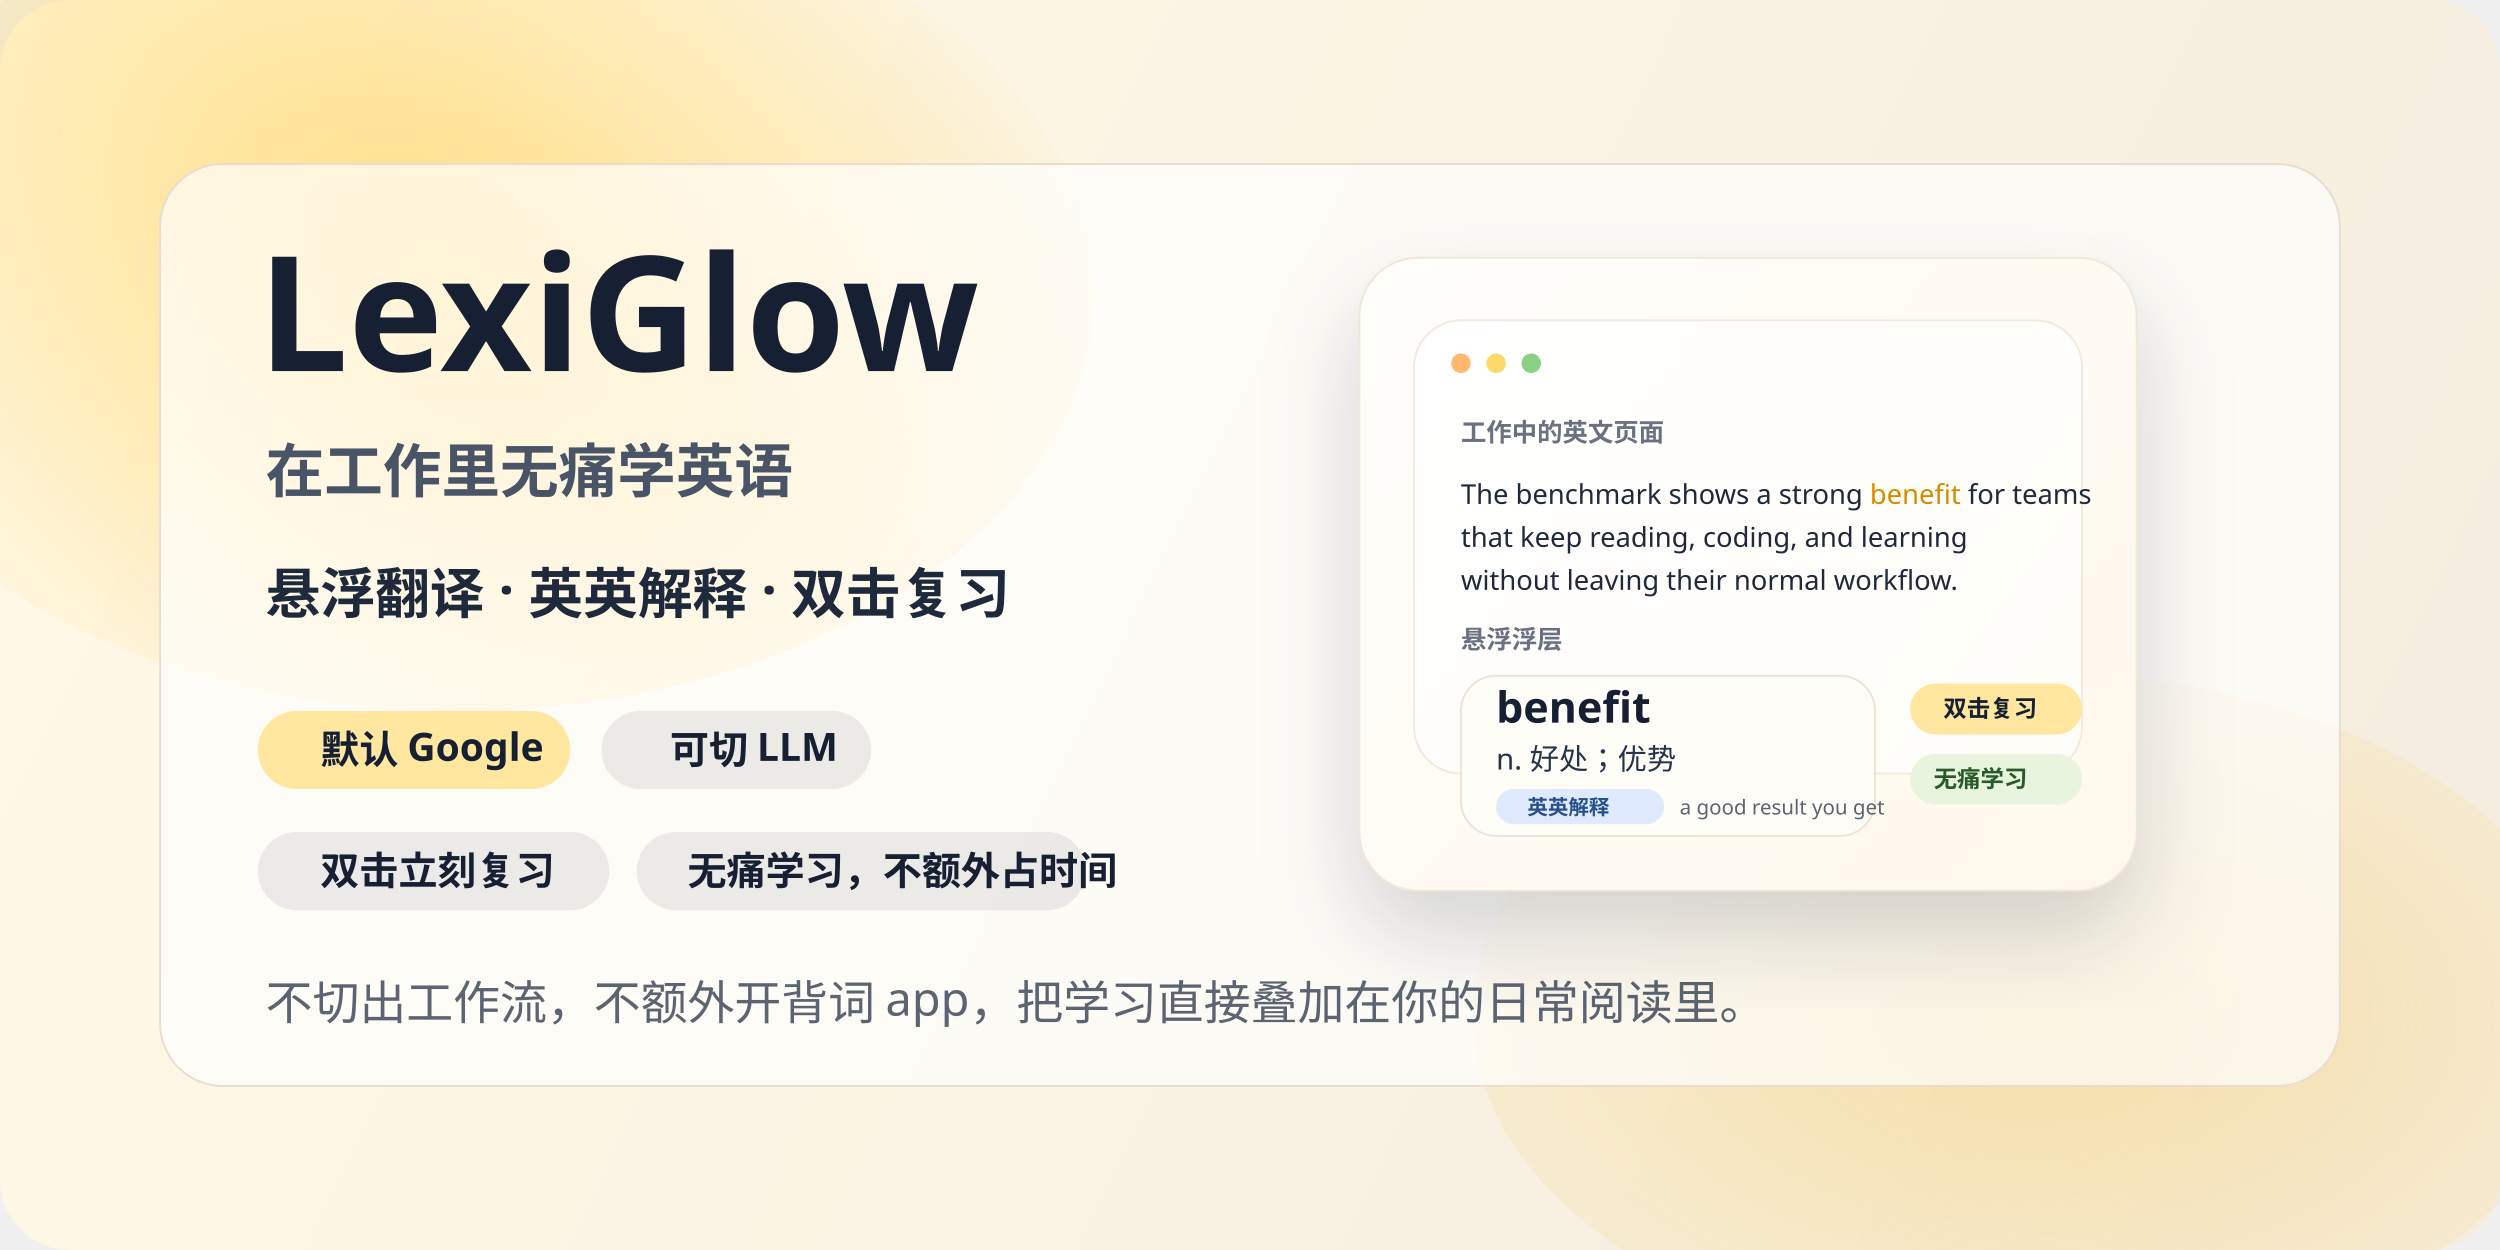
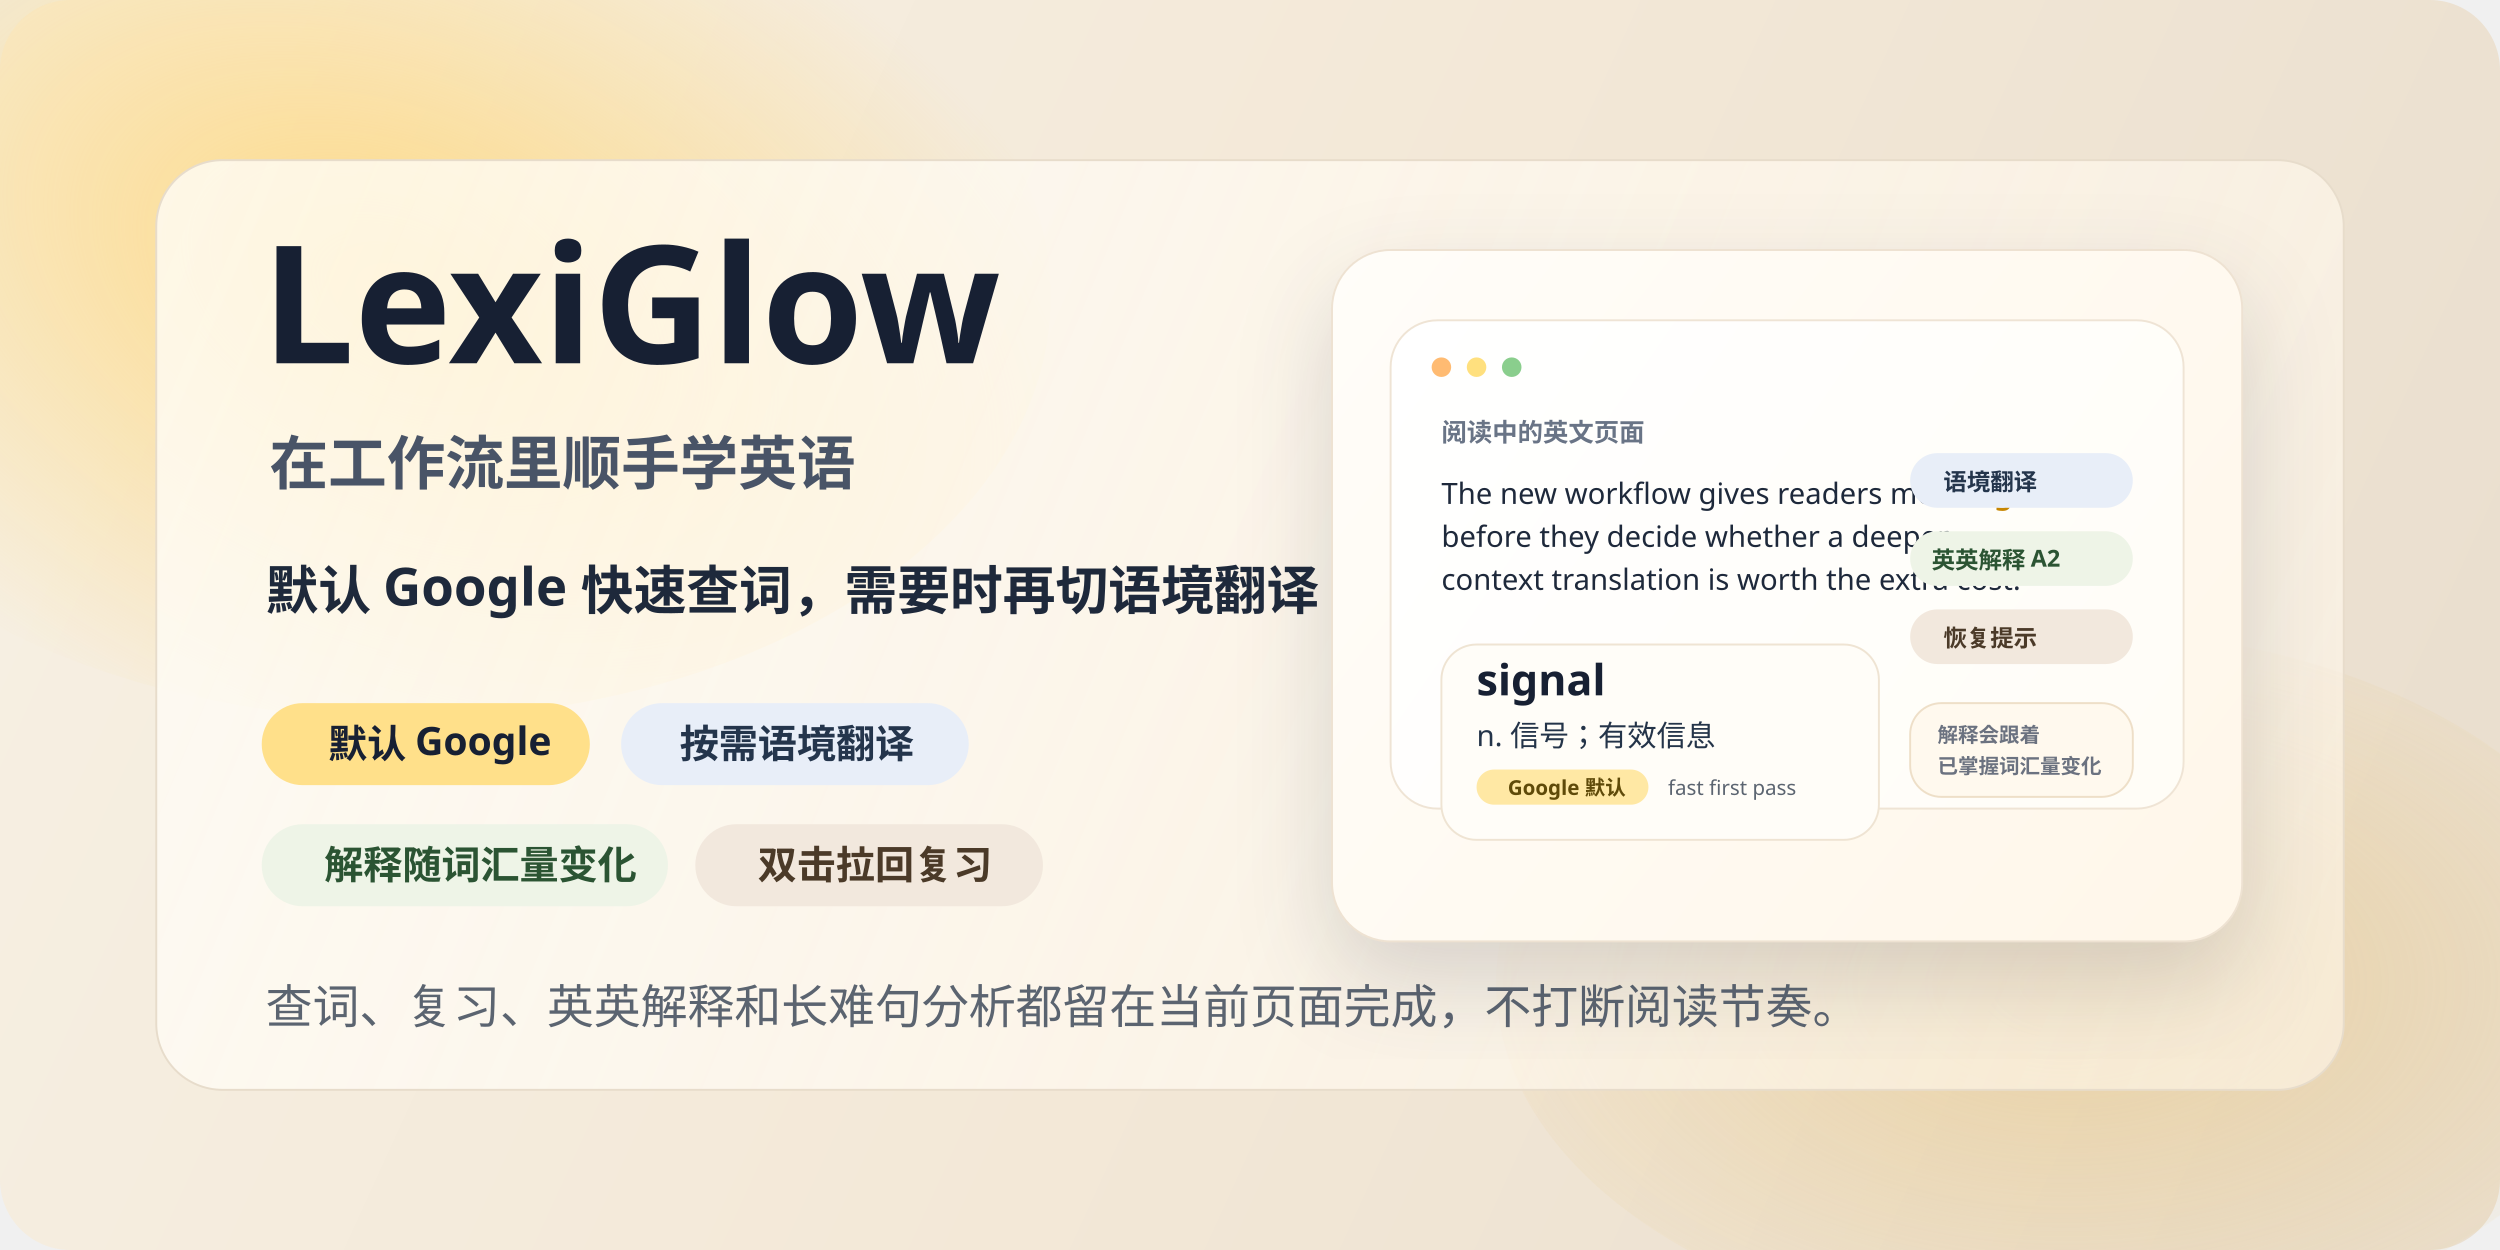
<svg xmlns="http://www.w3.org/2000/svg" width="1280" height="640" viewBox="0 0 1280 640" fill="none">
  <defs>
-     <linearGradient id="bg" x1="106" y1="66" x2="1174" y2="586" gradientUnits="userSpaceOnUse">
-       <stop stop-color="#FFF8E6" />
-       <stop offset="1" stop-color="#F5EEE0" />
+     <linearGradient id="bg" x1="94" y1="82" x2="1166" y2="572" gradientUnits="userSpaceOnUse">
+       <stop stop-color="#F6EFE2" />
+       <stop offset="0.52" stop-color="#F3E8D7" />
+       <stop offset="1" stop-color="#EADFCF" />
    </linearGradient>
-     <radialGradient id="glowA" cx="0" cy="0" r="1" gradientUnits="userSpaceOnUse" gradientTransform="translate(234 150) rotate(36) scale(450 288)">
-       <stop stop-color="#FFD35A" stop-opacity="0.72" />
-       <stop offset="1" stop-color="#FFD35A" stop-opacity="0" />
+     <radialGradient id="haloA" cx="0" cy="0" r="1" gradientUnits="userSpaceOnUse" gradientTransform="translate(206 152) rotate(24) scale(408 252)">
+       <stop stop-color="#FFD46E" stop-opacity="0.8" />
+       <stop offset="1" stop-color="#FFD46E" stop-opacity="0" />
    </radialGradient>
-     <radialGradient id="glowB" cx="0" cy="0" r="1" gradientUnits="userSpaceOnUse" gradientTransform="translate(1040 520) rotate(180) scale(420 250)">
-       <stop stop-color="#F4C657" stop-opacity="0.42" />
-       <stop offset="1" stop-color="#F4C657" stop-opacity="0" />
+     <radialGradient id="haloB" cx="0" cy="0" r="1" gradientUnits="userSpaceOnUse" gradientTransform="translate(1058 504) rotate(180) scale(362 218)">
+       <stop stop-color="#E6B95B" stop-opacity="0.38" />
+       <stop offset="1" stop-color="#E6B95B" stop-opacity="0" />
    </radialGradient>
-     <filter id="shadow" x="630" y="92" width="536" height="424" filterUnits="userSpaceOnUse" color-interpolation-filters="sRGB">
+     <linearGradient id="glass" x1="92" y1="90" x2="1188" y2="548" gradientUnits="userSpaceOnUse">
+       <stop stop-color="#FFFDF7" stop-opacity="0.8" />
+       <stop offset="1" stop-color="#FFF7EA" stop-opacity="0.62" />
+     </linearGradient>
+     <filter id="panelShadow" x="618" y="92" width="578" height="450" filterUnits="userSpaceOnUse" color-interpolation-filters="sRGB">
      <feFlood flood-opacity="0" result="BackgroundImageFix" />
      <feColorMatrix in="SourceAlpha" type="matrix" values="0 0 0 0 0 0 0 0 0 0 0 0 0 0 0 0 0 0 127 0" result="hardAlpha" />
-       <feOffset dy="22" />
+       <feOffset dy="20" />
      <feGaussianBlur stdDeviation="24" />
-       <feColorMatrix type="matrix" values="0 0 0 0 0.09 0 0 0 0 0.129 0 0 0 0 0.239 0 0 0 0.18 0" />
+       <feColorMatrix type="matrix" values="0 0 0 0 0.129 0 0 0 0 0.145 0 0 0 0 0.216 0 0 0 0.16 0" />
      <feBlend mode="normal" in2="BackgroundImageFix" result="effect1_dropShadow_0_1" />
      <feBlend mode="normal" in="SourceGraphic" in2="effect1_dropShadow_0_1" result="shape" />
    </filter>
-     <linearGradient id="cardBg" x1="696" y1="140" x2="1086" y2="472" gradientUnits="userSpaceOnUse">
-       <stop stop-color="#FFFEFB" />
-       <stop offset="1" stop-color="#FFF8EC" />
+     <linearGradient id="panelBg" x1="682" y1="130" x2="1116" y2="470" gradientUnits="userSpaceOnUse">
+       <stop stop-color="#FFFDF9" />
+       <stop offset="1" stop-color="#FFF7EA" />
    </linearGradient>
-     <linearGradient id="screenBg" x1="726" y1="182" x2="1068" y2="432" gradientUnits="userSpaceOnUse">
+     <linearGradient id="screenBg" x1="712" y1="176" x2="1084" y2="434" gradientUnits="userSpaceOnUse">
      <stop stop-color="#FFFFFF" />
      <stop offset="1" stop-color="#FFFDF7" />
    </linearGradient>
  </defs>
  <rect width="1280" height="640" rx="36" fill="url(#bg)" />
-   <ellipse cx="234" cy="150" rx="326" ry="214" fill="url(#glowA)" />
-   <ellipse cx="1040" cy="520" rx="286" ry="176" fill="url(#glowB)" />
-   <rect x="82" y="84" width="1116" height="472" rx="32" fill="white" fill-opacity="0.68" stroke="#E8DED0" />
-   <text x="132" y="190" fill="#172033" font-family="'PingFang SC', 'Hiragino Sans GB', 'Microsoft YaHei', 'Segoe UI', sans-serif" font-size="82" font-weight="700">LexiGlow</text>
-   <text x="136" y="252" fill="#495467" font-family="'PingFang SC', 'Hiragino Sans GB', 'Microsoft YaHei', 'Segoe UI', sans-serif" font-size="30" font-weight="600">在工作里无痛学英语</text>
-   <text x="136" y="314" fill="#1E293B" font-family="'PingFang SC', 'Hiragino Sans GB', 'Microsoft YaHei', 'Segoe UI', sans-serif" font-size="28" font-weight="600">悬浮翻译  ·  英英解释  ·  双击复习</text>
-   <rect x="132" y="364" width="160" height="40" rx="20" fill="#FFE7A0" />
-   <text x="164" y="391" fill="#172033" font-family="'PingFang SC', 'Hiragino Sans GB', 'Microsoft YaHei', 'Segoe UI', sans-serif" font-size="20" font-weight="700">默认 Google</text>
-   <rect x="308" y="364" width="138" height="40" rx="20" fill="rgba(20,33,61,0.08)" />
-   <text x="343" y="391" fill="#172033" font-family="'PingFang SC', 'Hiragino Sans GB', 'Microsoft YaHei', 'Segoe UI', sans-serif" font-size="20" font-weight="700">可切 LLM</text>
-   <rect x="132" y="426" width="180" height="40" rx="20" fill="rgba(20,33,61,0.08)" />
-   <text x="164" y="453" fill="#172033" font-family="'PingFang SC', 'Hiragino Sans GB', 'Microsoft YaHei', 'Segoe UI', sans-serif" font-size="20" font-weight="700">双击立刻复习</text>
-   <rect x="326" y="426" width="230" height="40" rx="20" fill="rgba(20,33,61,0.08)" />
-   <text x="352" y="453" fill="#172033" font-family="'PingFang SC', 'Hiragino Sans GB', 'Microsoft YaHei', 'Segoe UI', sans-serif" font-size="20" font-weight="700">无痛学习，不额外占时间</text>
-   <text x="136" y="522" fill="#5B6470" font-family="'PingFang SC', 'Hiragino Sans GB', 'Microsoft YaHei', 'Segoe UI', sans-serif" font-size="24">
-     不切出工作流，不额外开背词 app，把学习直接叠加在你的日常阅读里。
+   <ellipse cx="206" cy="152" rx="332" ry="216" fill="url(#haloA)" />
+   <ellipse cx="1058" cy="504" rx="292" ry="182" fill="url(#haloB)" />
+   <rect x="80" y="82" width="1120" height="476" rx="34" fill="url(#glass)" stroke="#E7DCCB" />
+   <text x="134" y="186" fill="#172033" font-family="'PingFang SC', 'Hiragino Sans GB', 'Microsoft YaHei', 'Segoe UI', sans-serif" font-size="84" font-weight="700">LexiGlow</text>
+   <text x="138" y="248" fill="#495467" font-family="'PingFang SC', 'Hiragino Sans GB', 'Microsoft YaHei', 'Segoe UI', sans-serif" font-size="30" font-weight="600">在工作流里顺手学英语</text>
+   <text x="136" y="312" fill="#1E293B" font-family="'PingFang SC', 'Hiragino Sans GB', 'Microsoft YaHei', 'Segoe UI', sans-serif" font-size="27" font-weight="600">默认 Google 快速查词，需要时再切语境翻译</text>
+   <rect x="134" y="360" width="168" height="42" rx="21" fill="#FFE08A" />
+   <text x="168" y="388" fill="#172033" font-family="'PingFang SC', 'Hiragino Sans GB', 'Microsoft YaHei', 'Segoe UI', sans-serif" font-size="20" font-weight="700">默认 Google</text>
+   <rect x="318" y="360" width="178" height="42" rx="21" fill="#E8EEF8" />
+   <text x="348" y="388" fill="#24354C" font-family="'PingFang SC', 'Hiragino Sans GB', 'Microsoft YaHei', 'Segoe UI', sans-serif" font-size="20" font-weight="700">按需语境翻译</text>
+   <rect x="134" y="422" width="208" height="42" rx="21" fill="#EEF4E7" />
+   <text x="166" y="450" fill="#2B5433" font-family="'PingFang SC', 'Hiragino Sans GB', 'Microsoft YaHei', 'Segoe UI', sans-serif" font-size="20" font-weight="700">解释随词汇量变化</text>
+   <rect x="356" y="422" width="178" height="42" rx="21" fill="#F2E8DD" />
+   <text x="388" y="450" fill="#4B3A28" font-family="'PingFang SC', 'Hiragino Sans GB', 'Microsoft YaHei', 'Segoe UI', sans-serif" font-size="20" font-weight="700">双击拉回复习</text>
+   <text x="136" y="524" fill="#5B6470" font-family="'PingFang SC', 'Hiragino Sans GB', 'Microsoft YaHei', 'Segoe UI', sans-serif" font-size="24">
+     查词、复习、英英解释和长难句分析都留在当前页面完成，不打断阅读节奏。
  </text>
-   <g filter="url(#shadow)">
-     <rect x="696" y="132" width="398" height="324" rx="30" fill="url(#cardBg)" stroke="#F1E7D8" />
-     <rect x="724" y="164" width="342" height="232" rx="24" fill="url(#screenBg)" stroke="#F2EADF" />
-     <circle cx="748" cy="186" r="5" fill="#FFB86C" />
-     <circle cx="766" cy="186" r="5" fill="#FFD86C" />
-     <circle cx="784" cy="186" r="5" fill="#89D185" />
-     <text x="748" y="226" fill="#6A7282" font-family="'PingFang SC', 'Hiragino Sans GB', 'Microsoft YaHei', 'Segoe UI', sans-serif" font-size="13" font-weight="700">工作中的英文页面</text>
-     <text x="748" y="258" fill="#1E293B" font-family="'Avenir Next', 'Segoe UI', sans-serif" font-size="14">The benchmark shows a strong <tspan fill="#D48B00">benefit</tspan> for teams</text>
-     <text x="748" y="280" fill="#1E293B" font-family="'Avenir Next', 'Segoe UI', sans-serif" font-size="14">that keep reading, coding, and learning</text>
-     <text x="748" y="302" fill="#1E293B" font-family="'Avenir Next', 'Segoe UI', sans-serif" font-size="14">without leaving their normal workflow.</text>
-     <text x="748" y="332" fill="#6A7282" font-family="'PingFang SC', 'Hiragino Sans GB', 'Microsoft YaHei', 'Segoe UI', sans-serif" font-size="13" font-weight="700">悬浮浮层</text>
-     <g>
-       <rect x="748" y="346" width="212" height="82" rx="18" fill="#FFFDF8" stroke="#EFE4D3" />
-       <text x="766" y="370" fill="#172033" font-family="'Avenir Next', 'Segoe UI', sans-serif" font-size="22" font-weight="700">benefit</text>
-       <text x="766" y="394" fill="#253449" font-family="'PingFang SC', 'Hiragino Sans GB', 'Microsoft YaHei', 'Segoe UI', sans-serif" font-size="15">n. 好处；优势</text>
-       <rect x="766" y="404" width="86" height="18" rx="9" fill="#DFEAFE" />
-       <text x="782" y="417" fill="#28508A" font-family="'PingFang SC', 'Hiragino Sans GB', 'Microsoft YaHei', 'Segoe UI', sans-serif" font-size="10.5" font-weight="700">英英解释</text>
-       <text x="860" y="417" fill="#5B6470" font-family="'Avenir Next', 'Segoe UI', sans-serif" font-size="10.5">a good result you get</text>
-     </g>
-     <rect x="978" y="350" width="88" height="26" rx="13" fill="#FFE7A0" />
-     <text x="995" y="367" fill="#172033" font-family="'PingFang SC', 'Hiragino Sans GB', 'Microsoft YaHei', 'Segoe UI', sans-serif" font-size="12" font-weight="700">双击复习</text>
-     <rect x="978" y="386" width="88" height="26" rx="13" fill="#E9F4DE" />
-     <text x="990" y="403" fill="#285A2A" font-family="'PingFang SC', 'Hiragino Sans GB', 'Microsoft YaHei', 'Segoe UI', sans-serif" font-size="12" font-weight="700">无痛学习</text>
+   <g filter="url(#panelShadow)">
+     <rect x="682" y="128" width="466" height="354" rx="30" fill="url(#panelBg)" stroke="#EEE2D2" />
+     <rect x="712" y="164" width="406" height="250" rx="24" fill="url(#screenBg)" stroke="#EFE4D5" />
+     <circle cx="738" cy="188" r="5" fill="#FFBB72" />
+     <circle cx="756" cy="188" r="5" fill="#FFE07E" />
+     <circle cx="774" cy="188" r="5" fill="#8ACE8D" />
+     <text x="738" y="226" fill="#697486" font-family="'PingFang SC', 'Hiragino Sans GB', 'Microsoft YaHei', 'Segoe UI', sans-serif" font-size="13" font-weight="700">阅读中的英文页面</text>
+     <text x="738" y="258" fill="#1E293B" font-family="'Avenir Next', 'Segoe UI', sans-serif" font-size="15">The new workflow gives readers more <tspan fill="#C68500" font-weight="700">signal</tspan>
+     </text>
+     <text x="738" y="280" fill="#1E293B" font-family="'Avenir Next', 'Segoe UI', sans-serif" font-size="15">before they decide whether a deeper</text>
+     <text x="738" y="302" fill="#1E293B" font-family="'Avenir Next', 'Segoe UI', sans-serif" font-size="15">context translation is worth the extra cost.</text>
+     <rect x="738" y="330" width="224" height="100" rx="18" fill="#FFFDF8" stroke="#EFE4D3" />
+     <text x="756" y="356" fill="#172033" font-family="'Avenir Next', 'Segoe UI', sans-serif" font-size="22" font-weight="700">signal</text>
+     <text x="756" y="382" fill="#243449" font-family="'PingFang SC', 'Hiragino Sans GB', 'Microsoft YaHei', 'Segoe UI', sans-serif" font-size="15">n. 信号；有效信息</text>
+     <rect x="756" y="394" width="88" height="18" rx="9" fill="#FFE8A4" />
+     <text x="772" y="407" fill="#5F4A09" font-family="'PingFang SC', 'Hiragino Sans GB', 'Microsoft YaHei', 'Segoe UI', sans-serif" font-size="10.5" font-weight="700">Google 默认</text>
+     <text x="854" y="407" fill="#5B6470" font-family="'Avenir Next', 'Segoe UI', sans-serif" font-size="10.5">fast first pass</text>
+     <rect x="978" y="232" width="114" height="28" rx="14" fill="#E8EEF8" />
+     <text x="995" y="251" fill="#24354C" font-family="'PingFang SC', 'Hiragino Sans GB', 'Microsoft YaHei', 'Segoe UI', sans-serif" font-size="12" font-weight="700">语境翻译</text>
+     <rect x="978" y="272" width="114" height="28" rx="14" fill="#EEF4E7" />
+     <text x="989" y="291" fill="#2B5433" font-family="'PingFang SC', 'Hiragino Sans GB', 'Microsoft YaHei', 'Segoe UI', sans-serif" font-size="12" font-weight="700">英英解释 A2</text>
+     <rect x="978" y="312" width="114" height="28" rx="14" fill="#F2E8DD" />
+     <text x="995" y="331" fill="#4B3A28" font-family="'PingFang SC', 'Hiragino Sans GB', 'Microsoft YaHei', 'Segoe UI', sans-serif" font-size="12" font-weight="700">恢复提示</text>
+     <rect x="978" y="360" width="114" height="48" rx="16" fill="#FFF9EE" stroke="#EEDFC8" />
+     <text x="992" y="380" fill="#6B7280" font-family="'PingFang SC', 'Hiragino Sans GB', 'Microsoft YaHei', 'Segoe UI', sans-serif" font-size="10.5" font-weight="700">解释会跟着</text>
+     <text x="992" y="396" fill="#6B7280" font-family="'PingFang SC', 'Hiragino Sans GB', 'Microsoft YaHei', 'Segoe UI', sans-serif" font-size="10.5" font-weight="700">已掌握词汇量变化</text>
  </g>
</svg>
